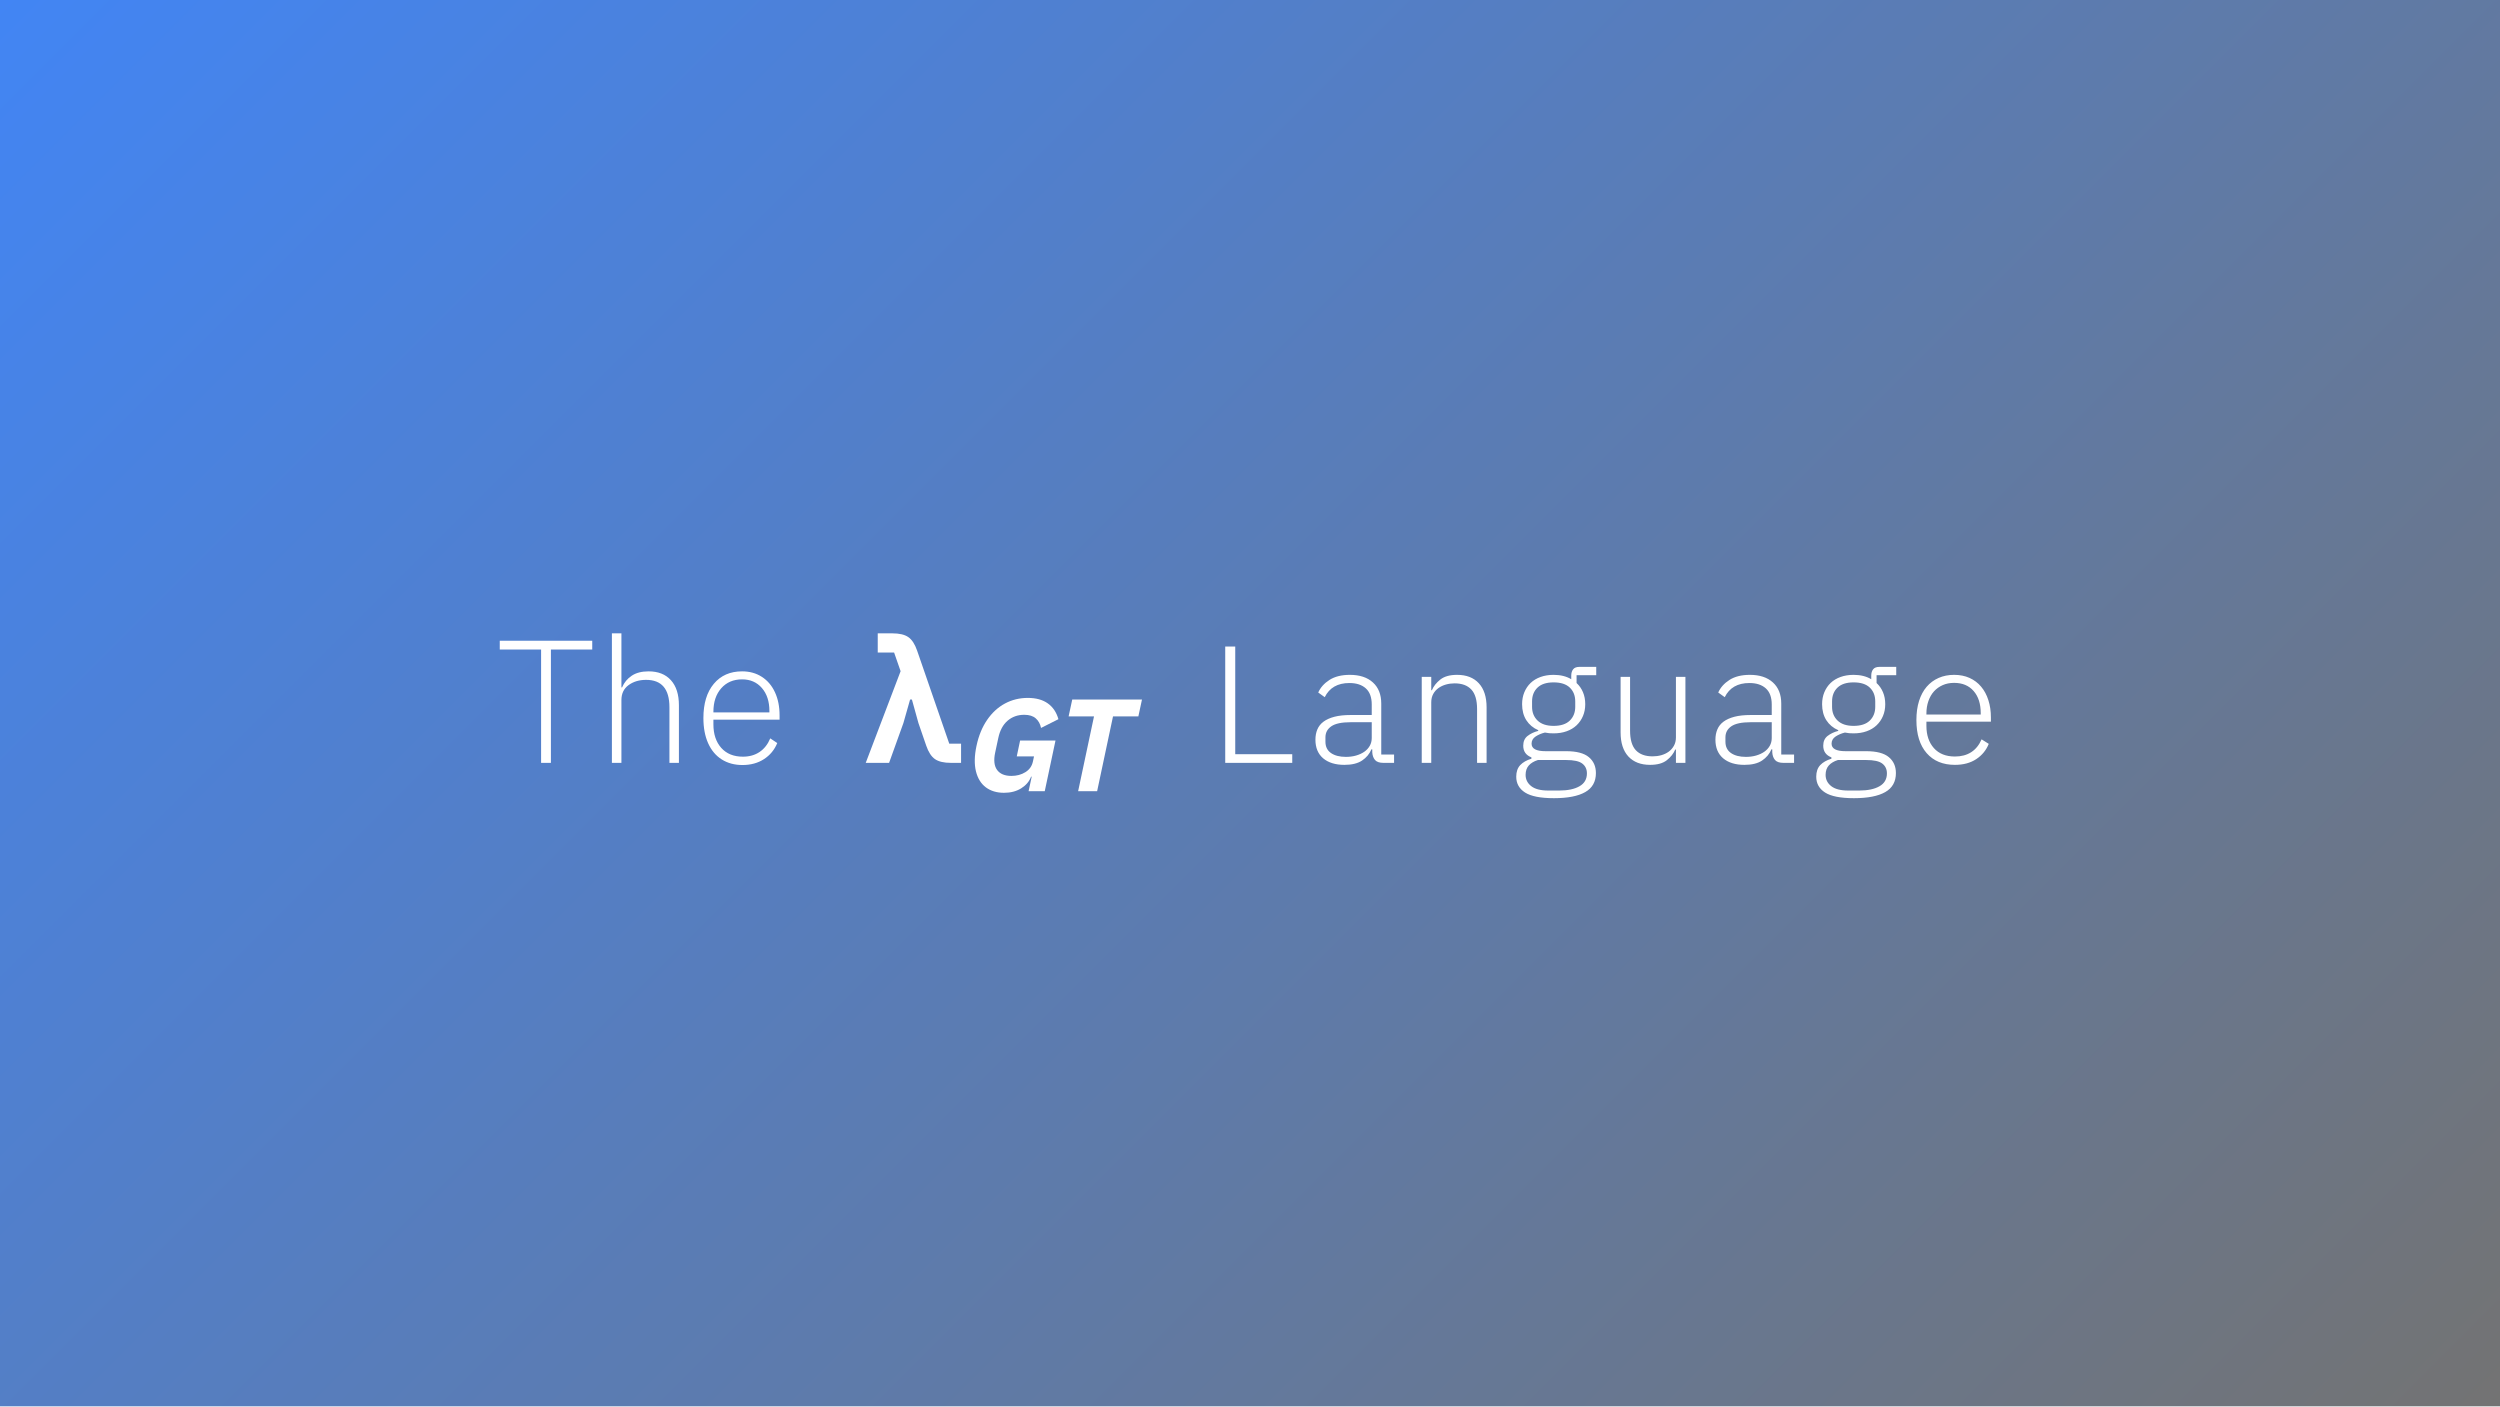
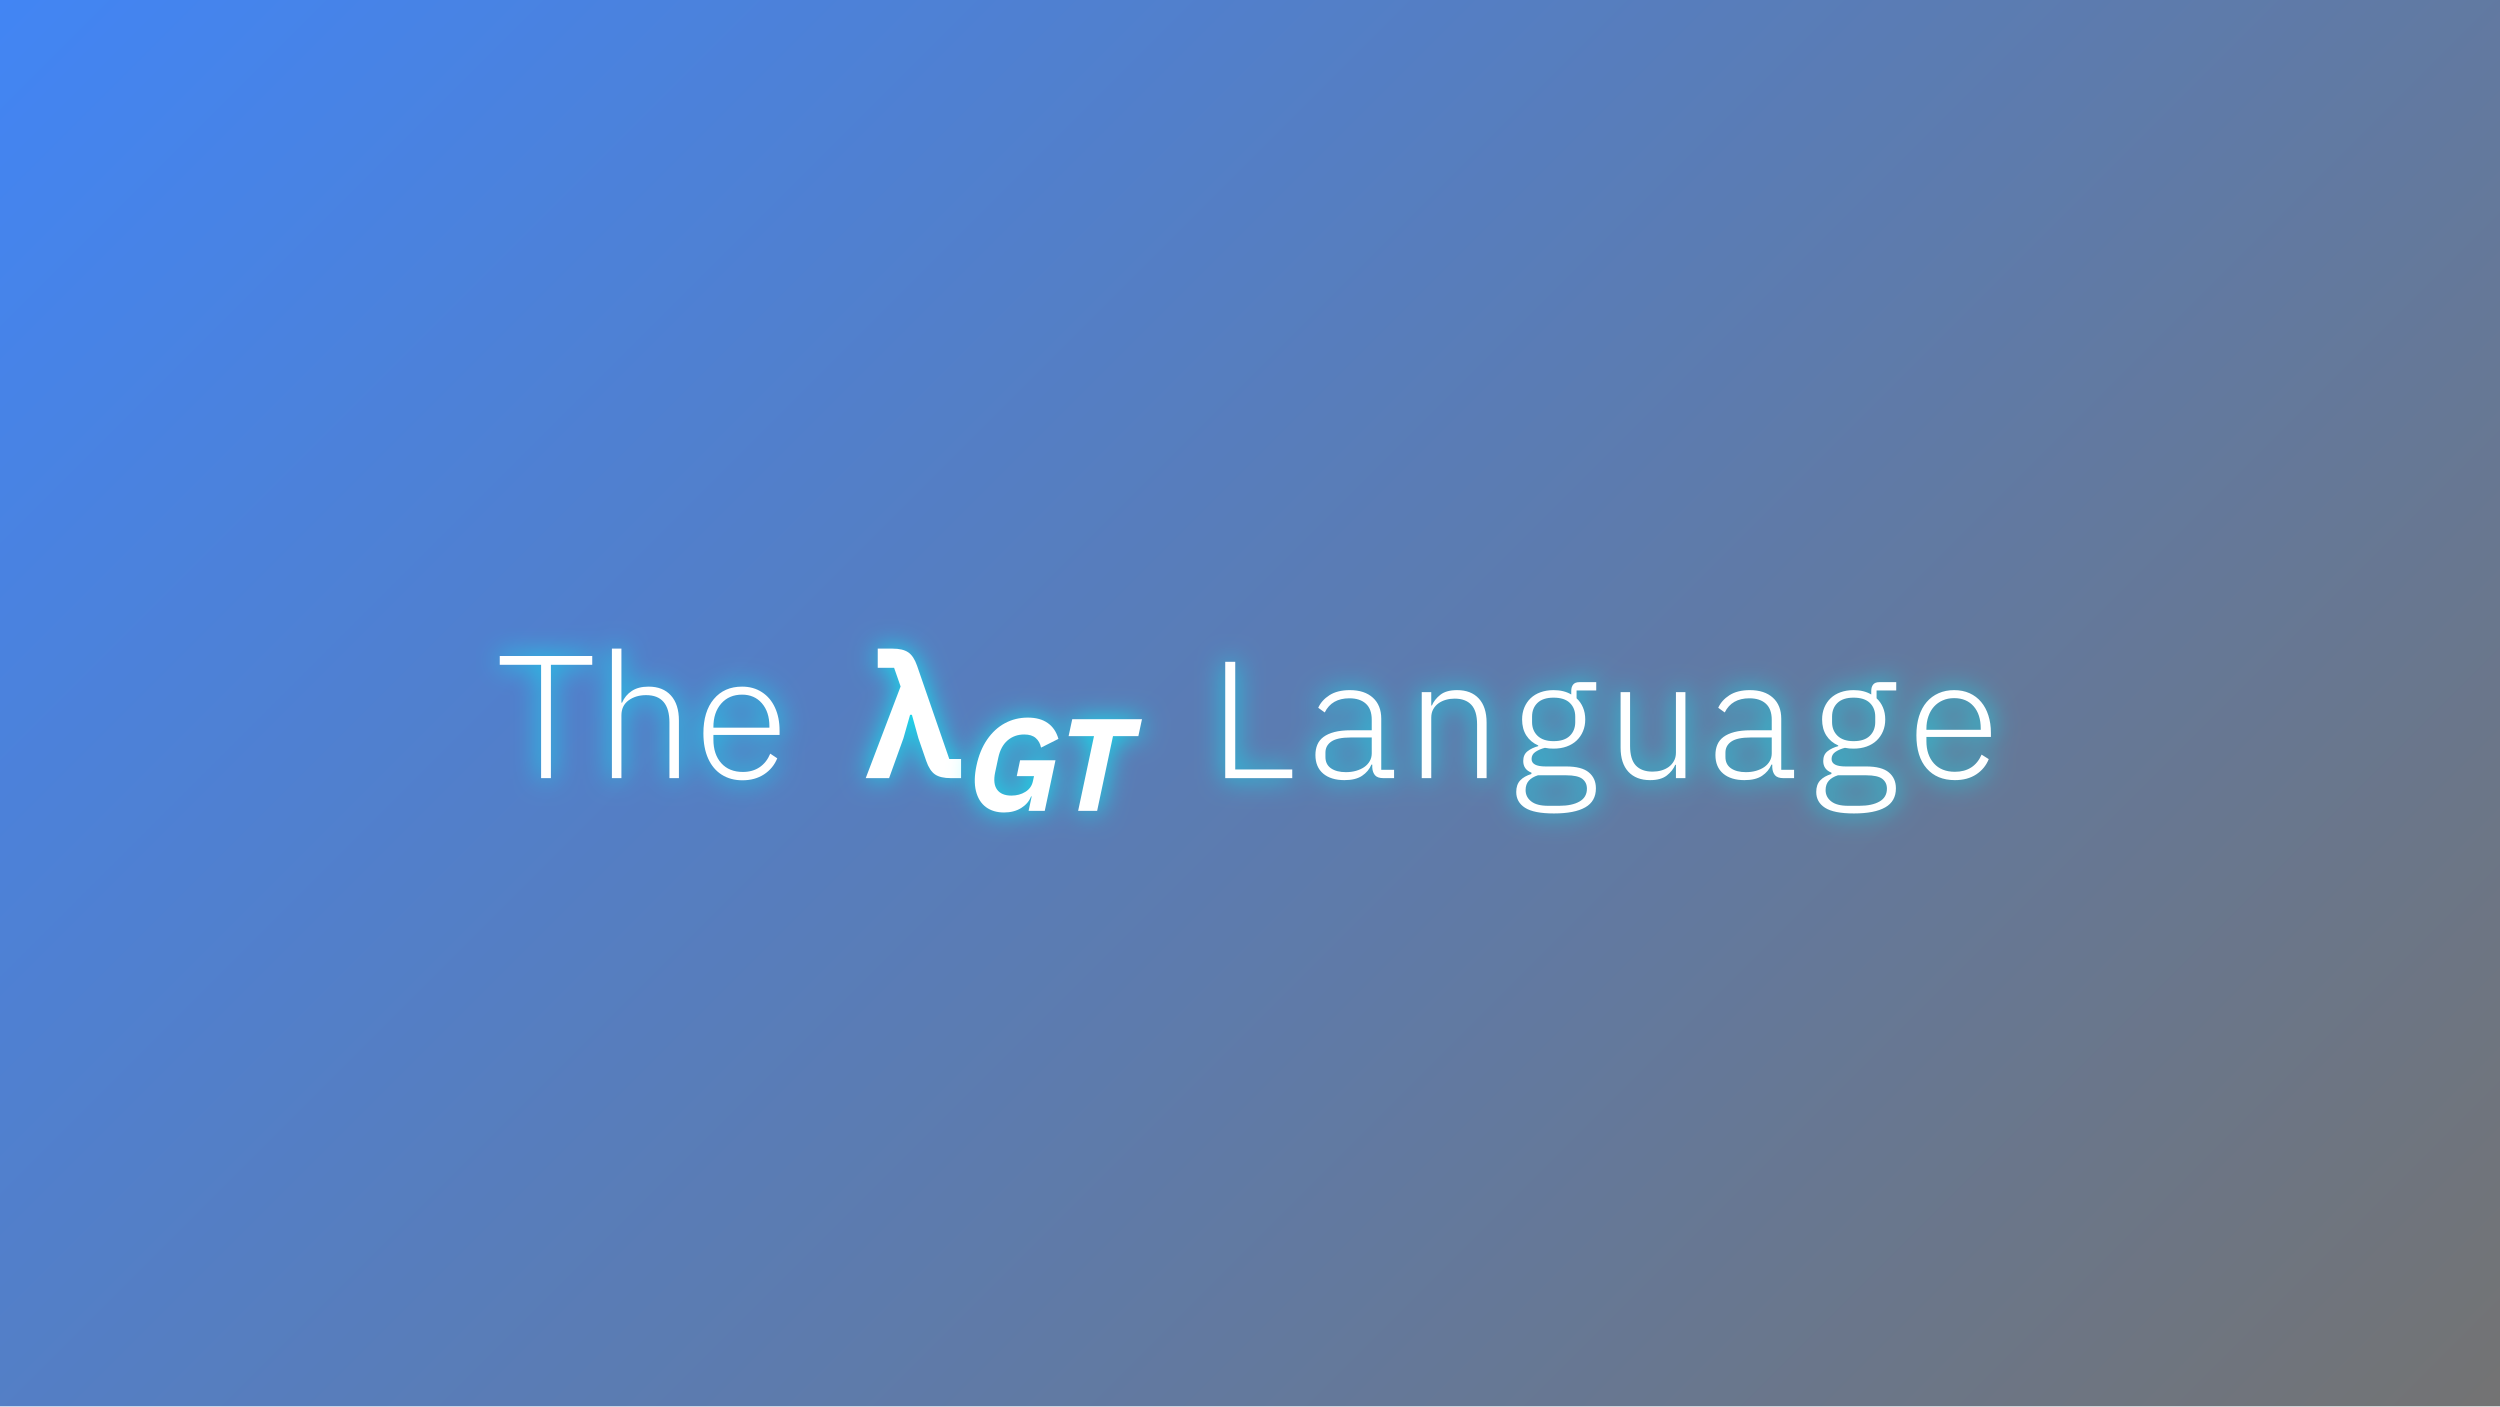
- <svg xmlns="http://www.w3.org/2000/svg" version="1.1" viewBox="0.0 0.0 960.0 540.0" fill="none" stroke="none" stroke-linecap="square" stroke-miterlimit="10">
+ <svg xmlns="http://www.w3.org/2000/svg" xmlns:xlink="http://www.w3.org/1999/xlink" version="1.1" viewBox="0.0 0.0 960.0 540.0" fill="none" stroke="none" stroke-linecap="square" stroke-miterlimit="10">
  <clipPath id="g3ab45da4c75_0_0.0">
    <path d="m0 0l960.0 0l0 540.0l-960.0 0l0 -540.0z" clip-rule="nonzero" />
  </clipPath>
  <g clip-path="url(#g3ab45da4c75_0_0.0)">
    <path fill="#ffffff" d="m0 0l960.0 0l0 540.0l-960.0 0z" fill-rule="evenodd" />
    <defs>
      <linearGradient id="g3ab45da4c75_0_0.1" gradientUnits="userSpaceOnUse" gradientTransform="matrix(32.56777 0.0 0.0 32.56777 0.0 0.0)" spreadMethod="pad" x1="-8.29" y1="8.29" x2="14.738" y2="31.319">
        <stop offset="0.0" stop-color="#4285f4" />
        <stop offset="1.0" stop-color="#737373" />
      </linearGradient>
    </defs>
    <path fill="url(#g3ab45da4c75_0_0.1)" d="m0 0l960.0 0l0 540.0l-960.0 0z" fill-rule="evenodd" />
-     <path fill="#ffffff" d="m227.421 246.034l0 3.391l-15.875 0l0 43.516l-3.766 0l0 -43.516l-15.875 0l0 -3.391l35.516 0zm7.549 46.906l0 -49.734l3.656 0l0 20.75l0.25 0q1.219 -2.828 3.719 -4.484q2.5 -1.672 6.469 -1.672q5.5 0 8.562 3.391q3.078 3.391 3.078 9.672l0 22.078l-3.641 0l0 -21.375q0 -10.5 -8.969 -10.5q-3.969 0 -6.719 2.016q-2.75 2.016 -2.75 5.734l0 24.125l-3.656 0zm50.121 0.828q-4.547 0 -7.938 -2.141q-3.391 -2.141 -5.219 -6.203q-1.828 -4.062 -1.828 -9.703q0 -8.375 4.0 -13.141q4.0 -4.781 10.859 -4.781q4.344 0 7.609 2.125q3.266 2.109 5.016 5.922q1.766 3.797 1.766 8.859l0 1.656l-25.406 0l0 1.797q0 5.625 3.0 9.016q3.016 3.391 8.328 3.391q3.719 0 6.406 -1.812q2.688 -1.828 4.094 -5.219l2.688 1.797q-1.594 3.891 -5.094 6.172q-3.484 2.266 -8.281 2.266zm-11.141 -20.219l21.5 0l0 -0.516q0 -5.5 -2.875 -8.828q-2.875 -3.328 -7.609 -3.328q-5.0 0 -8.016 3.422q-3.0 3.422 -3.0 9.0l0 0.25z" fill-rule="nonzero" />
-     <path fill="#ffffff" d="m332.441 292.94l13.391 -35.203l-2.5 -7.172l-6.281 0l0 -7.359l5.641 0q4.031 0 6.109 1.453q2.078 1.438 3.359 5.141l12.359 35.781l4.531 0l0 7.359l-3.906 0q-4.031 0 -6.109 -1.438q-2.078 -1.438 -3.359 -5.156l-3.0 -8.703l-2.5 -9.016l-0.703 0l-2.562 9.016l-5.5 15.297l-8.969 0z" fill-rule="nonzero" />
-     <path fill="#ffffff" d="m470.489 292.94l0 -44.672l3.844 0l0 41.344l21.891 0l0 3.328l-25.734 0zm60.744 0q-2.234 0 -3.203 -1.078q-0.953 -1.094 -1.078 -2.953l0 -1.156l-0.328 0q-1.094 2.625 -3.594 4.297q-2.484 1.656 -6.766 1.656q-5.188 0 -8.172 -2.516q-2.969 -2.531 -2.969 -7.141q0 -2.188 0.734 -3.938q0.734 -1.766 2.359 -2.984q1.641 -1.219 4.203 -1.891q2.562 -0.672 6.266 -0.672l8.062 0l0 -4.031q0 -4.156 -2.281 -6.203q-2.266 -2.047 -6.297 -2.047q-6.781 0 -9.469 5.438l-2.5 -1.797q1.281 -2.875 4.312 -4.828q3.047 -1.953 7.859 -1.953q5.625 0 8.828 2.922q3.203 2.906 3.203 8.094l0 19.578l4.922 0l0 3.203l-4.094 0zm-14.406 -2.297q2.125 0 3.906 -0.516q1.797 -0.516 3.141 -1.438q1.344 -0.938 2.109 -2.281q0.766 -1.344 0.766 -3.0l0 -6.078l-8.062 0q-5.188 0 -7.453 1.562q-2.266 1.562 -2.266 4.25l0 1.672q0 2.875 2.141 4.359q2.141 1.469 5.719 1.469zm29.119 2.297l0 -33.031l3.656 0l0 5.125l0.25 0q0.969 -2.297 3.234 -4.094q2.281 -1.797 6.438 -1.797q5.375 0 8.344 3.234q2.984 3.234 2.984 9.25l0 21.312l-3.656 0l0 -20.672q0 -5.125 -2.203 -7.484q-2.203 -2.375 -6.438 -2.375q-1.719 0 -3.328 0.453q-1.594 0.453 -2.844 1.344q-1.25 0.891 -2.016 2.266q-0.766 1.375 -0.766 3.234l0 23.234l-3.656 0zm66.884 3.906q0 4.984 -4.094 7.312q-4.094 2.344 -12.031 2.344q-7.688 0 -11.078 -2.172q-3.391 -2.172 -3.391 -6.078q0 -2.812 1.531 -4.453q1.547 -1.625 4.297 -2.453l0 -0.516q-3.141 -1.219 -3.141 -4.484q0 -2.438 1.656 -3.734q1.672 -1.312 4.109 -1.953l0 -0.266q-2.938 -1.281 -4.578 -3.828q-1.625 -2.562 -1.625 -6.156q0 -2.5 0.859 -4.578q0.859 -2.078 2.422 -3.578q1.578 -1.5 3.812 -2.297q2.25 -0.812 5.0 -0.812q3.969 0 6.781 1.672l0 -1.344q0 -1.547 0.734 -2.469q0.734 -0.922 2.406 -0.922l6.453 0l0 3.203l-7.547 0l0 3.0q1.594 1.469 2.453 3.516q0.875 2.047 0.875 4.609q0 2.5 -0.875 4.547q-0.859 2.047 -2.453 3.562q-1.594 1.5 -3.844 2.297q-2.234 0.797 -4.984 0.797q-0.906 0 -1.672 -0.062q-0.766 -0.062 -1.656 -0.25q-2.047 0.5 -3.594 1.531q-1.531 1.016 -1.531 2.75q0 2.875 5.375 2.875l7.875 0q6.016 0 8.734 2.281q2.719 2.266 2.719 6.109zm-3.453 0.125q0 -2.375 -1.766 -3.75q-1.75 -1.375 -6.234 -1.375l-10.812 0q-2.25 0.703 -3.5 2.078q-1.234 1.391 -1.234 3.625q0 2.625 2.141 4.312q2.141 1.703 6.5 1.703l4.281 0q4.922 0 7.766 -1.641q2.859 -1.625 2.859 -4.953zm-12.797 -18.234q4.156 0 6.234 -2.047q2.078 -2.047 2.078 -5.25l0 -2.109q0 -3.266 -2.078 -5.281q-2.078 -2.016 -6.234 -2.016q-4.094 0 -6.188 2.016q-2.078 2.016 -2.078 5.281l0 2.109q0 3.203 2.109 5.25q2.125 2.047 6.156 2.047zm46.978 9.078l-0.266 0q-0.953 2.312 -3.234 4.109q-2.266 1.781 -6.422 1.781q-5.375 0 -8.359 -3.234q-2.969 -3.234 -2.969 -9.25l0 -21.312l3.641 0l0 20.672q0 5.125 2.203 7.5q2.219 2.359 6.438 2.359q1.734 0 3.328 -0.438q1.609 -0.453 2.844 -1.344q1.25 -0.906 2.016 -2.281q0.781 -1.375 0.781 -3.234l0 -23.234l3.641 0l0 33.031l-3.641 0l0 -5.125zm41.275 5.125q-2.234 0 -3.203 -1.078q-0.953 -1.094 -1.078 -2.953l0 -1.156l-0.328 0q-1.094 2.625 -3.594 4.297q-2.484 1.656 -6.766 1.656q-5.188 0 -8.172 -2.516q-2.969 -2.531 -2.969 -7.141q0 -2.188 0.734 -3.938q0.734 -1.766 2.359 -2.984q1.641 -1.219 4.203 -1.891q2.562 -0.672 6.266 -0.672l8.062 0l0 -4.031q0 -4.156 -2.281 -6.203q-2.266 -2.047 -6.297 -2.047q-6.781 0 -9.469 5.438l-2.5 -1.797q1.281 -2.875 4.312 -4.828q3.047 -1.953 7.859 -1.953q5.625 0 8.828 2.922q3.203 2.906 3.203 8.094l0 19.578l4.922 0l0 3.203l-4.094 0zm-14.406 -2.297q2.125 0 3.906 -0.516q1.797 -0.516 3.141 -1.438q1.344 -0.938 2.109 -2.281q0.766 -1.344 0.766 -3.0l0 -6.078l-8.062 0q-5.188 0 -7.453 1.562q-2.266 1.562 -2.266 4.25l0 1.672q0 2.875 2.141 4.359q2.141 1.469 5.719 1.469zm57.603 6.203q0 4.984 -4.094 7.312q-4.094 2.344 -12.031 2.344q-7.688 0 -11.078 -2.172q-3.391 -2.172 -3.391 -6.078q0 -2.812 1.531 -4.453q1.547 -1.625 4.297 -2.453l0 -0.516q-3.141 -1.219 -3.141 -4.484q0 -2.438 1.656 -3.734q1.672 -1.312 4.109 -1.953l0 -0.266q-2.938 -1.281 -4.578 -3.828q-1.625 -2.562 -1.625 -6.156q0 -2.5 0.859 -4.578q0.859 -2.078 2.422 -3.578q1.578 -1.5 3.812 -2.297q2.25 -0.812 5.0 -0.812q3.969 0 6.781 1.672l0 -1.344q0 -1.547 0.734 -2.469q0.734 -0.922 2.406 -0.922l6.453 0l0 3.203l-7.547 0l0 3.0q1.594 1.469 2.453 3.516q0.875 2.047 0.875 4.609q0 2.5 -0.875 4.547q-0.859 2.047 -2.453 3.562q-1.594 1.5 -3.844 2.297q-2.234 0.797 -4.984 0.797q-0.906 0 -1.672 -0.062q-0.766 -0.062 -1.656 -0.25q-2.047 0.5 -3.594 1.531q-1.531 1.016 -1.531 2.75q0 2.875 5.375 2.875l7.875 0q6.016 0 8.734 2.281q2.719 2.266 2.719 6.109zm-3.453 0.125q0 -2.375 -1.766 -3.75q-1.75 -1.375 -6.234 -1.375l-10.812 0q-2.25 0.703 -3.5 2.078q-1.234 1.391 -1.234 3.625q0 2.625 2.141 4.312q2.141 1.703 6.5 1.703l4.281 0q4.922 0 7.766 -1.641q2.859 -1.625 2.859 -4.953zm-12.797 -18.234q4.156 0 6.234 -2.047q2.078 -2.047 2.078 -5.25l0 -2.109q0 -3.266 -2.078 -5.281q-2.078 -2.016 -6.234 -2.016q-4.094 0 -6.188 2.016q-2.078 2.016 -2.078 5.281l0 2.109q0 3.203 2.109 5.25q2.125 2.047 6.156 2.047zm38.916 14.969q-6.922 0 -10.859 -4.5q-3.938 -4.516 -3.938 -12.719q0 -4.094 1.016 -7.328q1.031 -3.234 2.922 -5.438q1.891 -2.203 4.578 -3.391q2.688 -1.188 5.953 -1.188q3.328 0 5.953 1.188q2.625 1.188 4.438 3.359q1.828 2.172 2.781 5.188q0.969 3.0 0.969 6.656l0 1.594l-24.766 0l0 1.609q0 5.312 2.875 8.547q2.891 3.219 8.078 3.219q3.641 0 6.234 -1.656q2.594 -1.672 4.0 -4.938l2.75 1.734q-1.469 3.656 -4.797 5.859q-3.328 2.203 -8.188 2.203zm-0.328 -31.484q-2.438 0 -4.391 0.875q-1.938 0.859 -3.328 2.391q-1.375 1.531 -2.141 3.719q-0.766 2.172 -0.766 4.797l0 0.375l20.859 0l0 -0.516q0 -5.375 -2.719 -8.5q-2.719 -3.141 -7.516 -3.141z" fill-rule="nonzero" />
-     <path fill="#000000" fill-opacity="0.0" d="m346.319 248.731l108.378 0l0 77.575l-108.378 0z" fill-rule="evenodd" />
-     <path fill="#ffffff" d="m385.528 304.436q-4.125 0 -6.938 -2.078q-2.812 -2.094 -3.828 -6.172q-1.0 -4.094 0.219 -9.797q1.234 -5.812 4.078 -9.953q2.859 -4.156 6.859 -6.297q4.0 -2.141 8.766 -2.141q4.703 0 7.656 2.094q2.969 2.094 4.094 6.078l-6.672 3.359q-0.469 -2.312 -2.031 -3.672q-1.547 -1.375 -4.422 -1.375q-3.75 0 -6.406 2.281q-2.641 2.281 -3.562 6.641l-1.203 5.625q-0.922 4.359 0.75 6.641q1.688 2.281 5.484 2.281q3.062 0 5.375 -1.438q2.328 -1.438 2.891 -4.078l0.422 -1.969l-6.625 0l1.281 -6.094l13.594 0l-4.125 19.438l-6.203 0l1.188 -5.562l-0.234 0q-1.031 2.734 -3.797 4.469q-2.766 1.719 -6.609 1.719zm52.991 -35.812l-1.391 6.484l-9.734 0l-6.094 28.703l-7.297 0l6.094 -28.703l-9.75 0l1.391 -6.484l26.781 0z" fill-rule="nonzero" />
+     <g filter="url(#shadowFilter-g3ab45da4c75_0_0.2)">
+       <use xlink:href="#g3ab45da4c75_0_0.2" transform="" />
+     </g>
+     <defs>
+       <filter id="shadowFilter-g3ab45da4c75_0_0.2" filterUnits="userSpaceOnUse">
+         <feGaussianBlur in="SourceAlpha" stdDeviation="5.0" result="blur" />
+         <feComponentTransfer in="blur" color-interpolation-filters="sRGB">
+           <feFuncR type="linear" slope="0" intercept="0.0" />
+           <feFuncG type="linear" slope="0" intercept="1.0" />
+           <feFuncB type="linear" slope="0" intercept="1.0" />
+           <feFuncA type="linear" slope="0.8" intercept="0" />
+         </feComponentTransfer>
+       </filter>
+     </defs>
+     <g id="g3ab45da4c75_0_0.2">
+       <path fill="#000000" fill-opacity="0.0" d="m0 227.291l960.0 0l0 96.945l-960.0 0z" fill-rule="evenodd" />
+       <path fill="#ffffff" d="m227.421 251.898l0 3.391l-15.875 0l0 43.516l-3.766 0l0 -43.516l-15.875 0l0 -3.391l35.516 0zm7.549 46.906l0 -49.734l3.656 0l0 20.75l0.25 0q1.219 -2.828 3.719 -4.484q2.5 -1.672 6.469 -1.672q5.5 0 8.562 3.391q3.078 3.391 3.078 9.672l0 22.078l-3.641 0l0 -21.375q0 -10.5 -8.969 -10.5q-3.969 0 -6.719 2.016q-2.75 2.016 -2.75 5.734l0 24.125l-3.656 0zm50.121 0.828q-4.547 0 -7.938 -2.141q-3.391 -2.141 -5.219 -6.203q-1.828 -4.062 -1.828 -9.703q0 -8.375 4.0 -13.141q4.0 -4.781 10.859 -4.781q4.344 0 7.609 2.125q3.266 2.109 5.016 5.922q1.766 3.797 1.766 8.859l0 1.656l-25.406 0l0 1.797q0 5.625 3.0 9.016q3.016 3.391 8.328 3.391q3.719 0 6.406 -1.812q2.688 -1.828 4.094 -5.219l2.688 1.797q-1.594 3.891 -5.094 6.172q-3.484 2.266 -8.281 2.266zm-11.141 -20.219l21.5 0l0 -0.516q0 -5.5 -2.875 -8.828q-2.875 -3.328 -7.609 -3.328q-5.0 0 -8.016 3.422q-3.0 3.422 -3.0 9.0l0 0.25z" fill-rule="nonzero" />
+       <path fill="#ffffff" d="m332.441 298.804l13.391 -35.203l-2.5 -7.172l-6.281 0l0 -7.359l5.641 0q4.031 0 6.109 1.453q2.078 1.438 3.359 5.141l12.359 35.781l4.531 0l0 7.359l-3.906 0q-4.031 0 -6.109 -1.438q-2.078 -1.438 -3.359 -5.156l-3.0 -8.703l-2.5 -9.016l-0.703 0l-2.562 9.016l-5.5 15.297l-8.969 0z" fill-rule="nonzero" />
+       <path fill="#ffffff" d="m470.489 298.804l0 -44.672l3.844 0l0 41.344l21.891 0l0 3.328l-25.734 0zm60.744 0q-2.234 0 -3.203 -1.078q-0.953 -1.094 -1.078 -2.953l0 -1.156l-0.328 0q-1.094 2.625 -3.594 4.297q-2.484 1.656 -6.766 1.656q-5.188 0 -8.172 -2.516q-2.969 -2.531 -2.969 -7.141q0 -2.188 0.734 -3.938q0.734 -1.766 2.359 -2.984q1.641 -1.219 4.203 -1.891q2.562 -0.672 6.266 -0.672l8.062 0l0 -4.031q0 -4.156 -2.281 -6.203q-2.266 -2.047 -6.297 -2.047q-6.781 0 -9.469 5.438l-2.5 -1.797q1.281 -2.875 4.312 -4.828q3.047 -1.953 7.859 -1.953q5.625 0 8.828 2.922q3.203 2.906 3.203 8.094l0 19.578l4.922 0l0 3.203l-4.094 0zm-14.406 -2.297q2.125 0 3.906 -0.516q1.797 -0.516 3.141 -1.438q1.344 -0.938 2.109 -2.281q0.766 -1.344 0.766 -3.0l0 -6.078l-8.062 0q-5.188 0 -7.453 1.562q-2.266 1.562 -2.266 4.25l0 1.672q0 2.875 2.141 4.359q2.141 1.469 5.719 1.469zm29.119 2.297l0 -33.031l3.656 0l0 5.125l0.25 0q0.969 -2.297 3.234 -4.094q2.281 -1.797 6.438 -1.797q5.375 0 8.344 3.234q2.984 3.234 2.984 9.25l0 21.312l-3.656 0l0 -20.672q0 -5.125 -2.203 -7.484q-2.203 -2.375 -6.438 -2.375q-1.719 0 -3.328 0.453q-1.594 0.453 -2.844 1.344q-1.25 0.891 -2.016 2.266q-0.766 1.375 -0.766 3.234l0 23.234l-3.656 0zm66.884 3.906q0 4.984 -4.094 7.312q-4.094 2.344 -12.031 2.344q-7.688 0 -11.078 -2.172q-3.391 -2.172 -3.391 -6.078q0 -2.812 1.531 -4.453q1.547 -1.625 4.297 -2.453l0 -0.516q-3.141 -1.219 -3.141 -4.484q0 -2.438 1.656 -3.734q1.672 -1.312 4.109 -1.953l0 -0.266q-2.938 -1.281 -4.578 -3.828q-1.625 -2.562 -1.625 -6.156q0 -2.5 0.859 -4.578q0.859 -2.078 2.422 -3.578q1.578 -1.5 3.812 -2.297q2.25 -0.812 5.0 -0.812q3.969 0 6.781 1.672l0 -1.344q0 -1.547 0.734 -2.469q0.734 -0.922 2.406 -0.922l6.453 0l0 3.203l-7.547 0l0 3.0q1.594 1.469 2.453 3.516q0.875 2.047 0.875 4.609q0 2.5 -0.875 4.547q-0.859 2.047 -2.453 3.562q-1.594 1.5 -3.844 2.297q-2.234 0.797 -4.984 0.797q-0.906 0 -1.672 -0.062q-0.766 -0.062 -1.656 -0.25q-2.047 0.5 -3.594 1.531q-1.531 1.016 -1.531 2.75q0 2.875 5.375 2.875l7.875 0q6.016 0 8.734 2.281q2.719 2.266 2.719 6.109zm-3.453 0.125q0 -2.375 -1.766 -3.75q-1.75 -1.375 -6.234 -1.375l-10.812 0q-2.25 0.703 -3.5 2.078q-1.234 1.391 -1.234 3.625q0 2.625 2.141 4.312q2.141 1.703 6.5 1.703l4.281 0q4.922 0 7.766 -1.641q2.859 -1.625 2.859 -4.953zm-12.797 -18.234q4.156 0 6.234 -2.047q2.078 -2.047 2.078 -5.25l0 -2.109q0 -3.266 -2.078 -5.281q-2.078 -2.016 -6.234 -2.016q-4.094 0 -6.188 2.016q-2.078 2.016 -2.078 5.281l0 2.109q0 3.203 2.109 5.25q2.125 2.047 6.156 2.047zm46.978 9.078l-0.266 0q-0.953 2.312 -3.234 4.109q-2.266 1.781 -6.422 1.781q-5.375 0 -8.359 -3.234q-2.969 -3.234 -2.969 -9.25l0 -21.312l3.641 0l0 20.672q0 5.125 2.203 7.5q2.219 2.359 6.438 2.359q1.734 0 3.328 -0.438q1.609 -0.453 2.844 -1.344q1.25 -0.906 2.016 -2.281q0.781 -1.375 0.781 -3.234l0 -23.234l3.641 0l0 33.031l-3.641 0l0 -5.125zm41.275 5.125q-2.234 0 -3.203 -1.078q-0.953 -1.094 -1.078 -2.953l0 -1.156l-0.328 0q-1.094 2.625 -3.594 4.297q-2.484 1.656 -6.766 1.656q-5.188 0 -8.172 -2.516q-2.969 -2.531 -2.969 -7.141q0 -2.188 0.734 -3.938q0.734 -1.766 2.359 -2.984q1.641 -1.219 4.203 -1.891q2.562 -0.672 6.266 -0.672l8.062 0l0 -4.031q0 -4.156 -2.281 -6.203q-2.266 -2.047 -6.297 -2.047q-6.781 0 -9.469 5.438l-2.5 -1.797q1.281 -2.875 4.312 -4.828q3.047 -1.953 7.859 -1.953q5.625 0 8.828 2.922q3.203 2.906 3.203 8.094l0 19.578l4.922 0l0 3.203l-4.094 0zm-14.406 -2.297q2.125 0 3.906 -0.516q1.797 -0.516 3.141 -1.438q1.344 -0.938 2.109 -2.281q0.766 -1.344 0.766 -3.0l0 -6.078l-8.062 0q-5.188 0 -7.453 1.562q-2.266 1.562 -2.266 4.25l0 1.672q0 2.875 2.141 4.359q2.141 1.469 5.719 1.469zm57.603 6.203q0 4.984 -4.094 7.312q-4.094 2.344 -12.031 2.344q-7.688 0 -11.078 -2.172q-3.391 -2.172 -3.391 -6.078q0 -2.812 1.531 -4.453q1.547 -1.625 4.297 -2.453l0 -0.516q-3.141 -1.219 -3.141 -4.484q0 -2.438 1.656 -3.734q1.672 -1.312 4.109 -1.953l0 -0.266q-2.938 -1.281 -4.578 -3.828q-1.625 -2.562 -1.625 -6.156q0 -2.5 0.859 -4.578q0.859 -2.078 2.422 -3.578q1.578 -1.5 3.812 -2.297q2.25 -0.812 5.0 -0.812q3.969 0 6.781 1.672l0 -1.344q0 -1.547 0.734 -2.469q0.734 -0.922 2.406 -0.922l6.453 0l0 3.203l-7.547 0l0 3.0q1.594 1.469 2.453 3.516q0.875 2.047 0.875 4.609q0 2.5 -0.875 4.547q-0.859 2.047 -2.453 3.562q-1.594 1.5 -3.844 2.297q-2.234 0.797 -4.984 0.797q-0.906 0 -1.672 -0.062q-0.766 -0.062 -1.656 -0.25q-2.047 0.5 -3.594 1.531q-1.531 1.016 -1.531 2.75q0 2.875 5.375 2.875l7.875 0q6.016 0 8.734 2.281q2.719 2.266 2.719 6.109zm-3.453 0.125q0 -2.375 -1.766 -3.75q-1.75 -1.375 -6.234 -1.375l-10.812 0q-2.25 0.703 -3.5 2.078q-1.234 1.391 -1.234 3.625q0 2.625 2.141 4.312q2.141 1.703 6.5 1.703l4.281 0q4.922 0 7.766 -1.641q2.859 -1.625 2.859 -4.953zm-12.797 -18.234q4.156 0 6.234 -2.047q2.078 -2.047 2.078 -5.25l0 -2.109q0 -3.266 -2.078 -5.281q-2.078 -2.016 -6.234 -2.016q-4.094 0 -6.188 2.016q-2.078 2.016 -2.078 5.281l0 2.109q0 3.203 2.109 5.25q2.125 2.047 6.156 2.047zm38.916 14.969q-6.922 0 -10.859 -4.5q-3.938 -4.516 -3.938 -12.719q0 -4.094 1.016 -7.328q1.031 -3.234 2.922 -5.438q1.891 -2.203 4.578 -3.391q2.688 -1.188 5.953 -1.188q3.328 0 5.953 1.188q2.625 1.188 4.438 3.359q1.828 2.172 2.781 5.188q0.969 3.0 0.969 6.656l0 1.594l-24.766 0l0 1.609q0 5.312 2.875 8.547q2.891 3.219 8.078 3.219q3.641 0 6.234 -1.656q2.594 -1.672 4.0 -4.938l2.75 1.734q-1.469 3.656 -4.797 5.859q-3.328 2.203 -8.188 2.203zm-0.328 -31.484q-2.438 0 -4.391 0.875q-1.938 0.859 -3.328 2.391q-1.375 1.531 -2.141 3.719q-0.766 2.172 -0.766 4.797l0 0.375l20.859 0l0 -0.516q0 -5.375 -2.719 -8.5q-2.719 -3.141 -7.516 -3.141z" fill-rule="nonzero" />
+     </g>
+     <g filter="url(#shadowFilter-g3ab45da4c75_0_0.3)">
+       <use xlink:href="#g3ab45da4c75_0_0.3" transform="" />
+     </g>
+     <defs>
+       <filter id="shadowFilter-g3ab45da4c75_0_0.3" filterUnits="userSpaceOnUse">
+         <feGaussianBlur in="SourceAlpha" stdDeviation="5.0" result="blur" />
+         <feComponentTransfer in="blur" color-interpolation-filters="sRGB">
+           <feFuncR type="linear" slope="0" intercept="0.0" />
+           <feFuncG type="linear" slope="0" intercept="1.0" />
+           <feFuncB type="linear" slope="0" intercept="1.0" />
+           <feFuncA type="linear" slope="0.8" intercept="0" />
+         </feComponentTransfer>
+       </filter>
+     </defs>
+     <g id="g3ab45da4c75_0_0.3">
+       <path fill="#000000" fill-opacity="0.0" d="m346.319 256.289l108.378 0l0 77.575l-108.378 0z" fill-rule="evenodd" />
+       <path fill="#ffffff" d="m385.528 311.994q-4.125 0 -6.938 -2.078q-2.812 -2.094 -3.828 -6.172q-1.0 -4.094 0.219 -9.797q1.234 -5.812 4.078 -9.953q2.859 -4.156 6.859 -6.297q4.0 -2.141 8.766 -2.141q4.703 0 7.656 2.094q2.969 2.094 4.094 6.078l-6.672 3.359q-0.469 -2.312 -2.031 -3.672q-1.547 -1.375 -4.422 -1.375q-3.75 0 -6.406 2.281q-2.641 2.281 -3.562 6.641l-1.203 5.625q-0.922 4.359 0.75 6.641q1.688 2.281 5.484 2.281q3.062 0 5.375 -1.438q2.328 -1.438 2.891 -4.078l0.422 -1.969l-6.625 0l1.281 -6.094l13.594 0l-4.125 19.438l-6.203 0l1.188 -5.562l-0.234 0q-1.031 2.734 -3.797 4.469q-2.766 1.719 -6.609 1.719zm52.991 -35.812l-1.391 6.484l-9.734 0l-6.094 28.703l-7.297 0l6.094 -28.703l-9.75 0l1.391 -6.484l26.781 0z" fill-rule="nonzero" />
+     </g>
  </g>
</svg>
